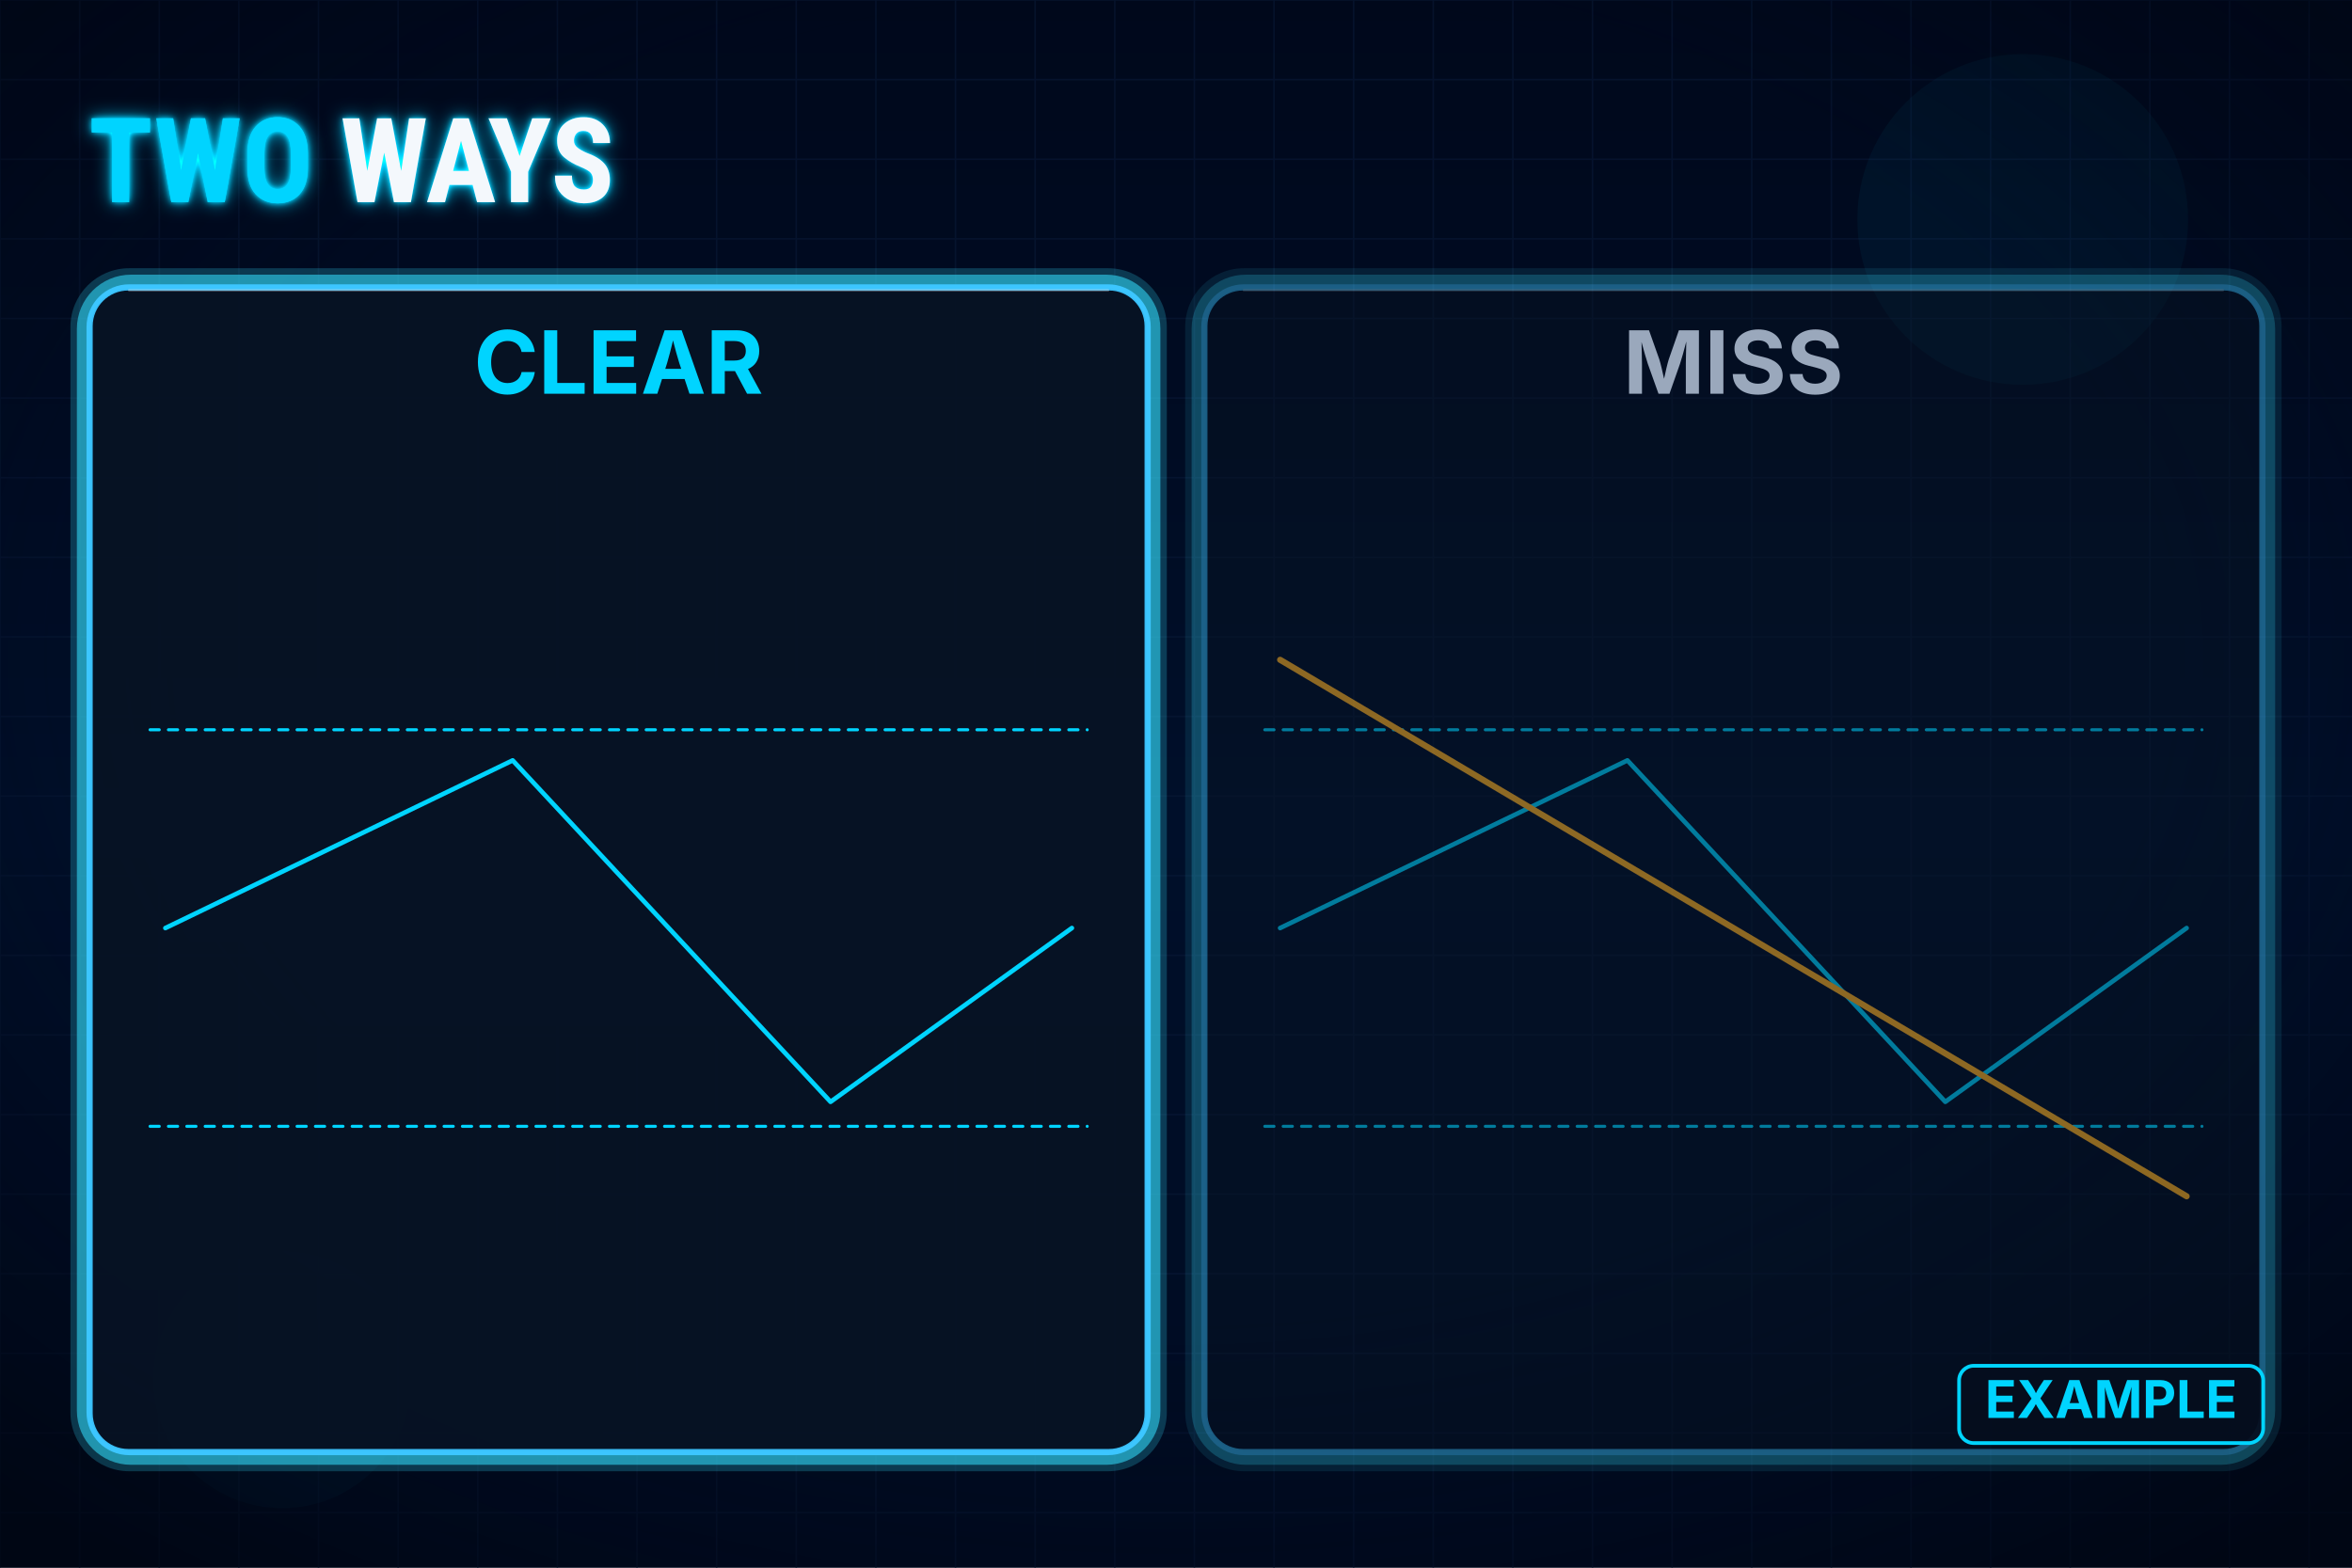
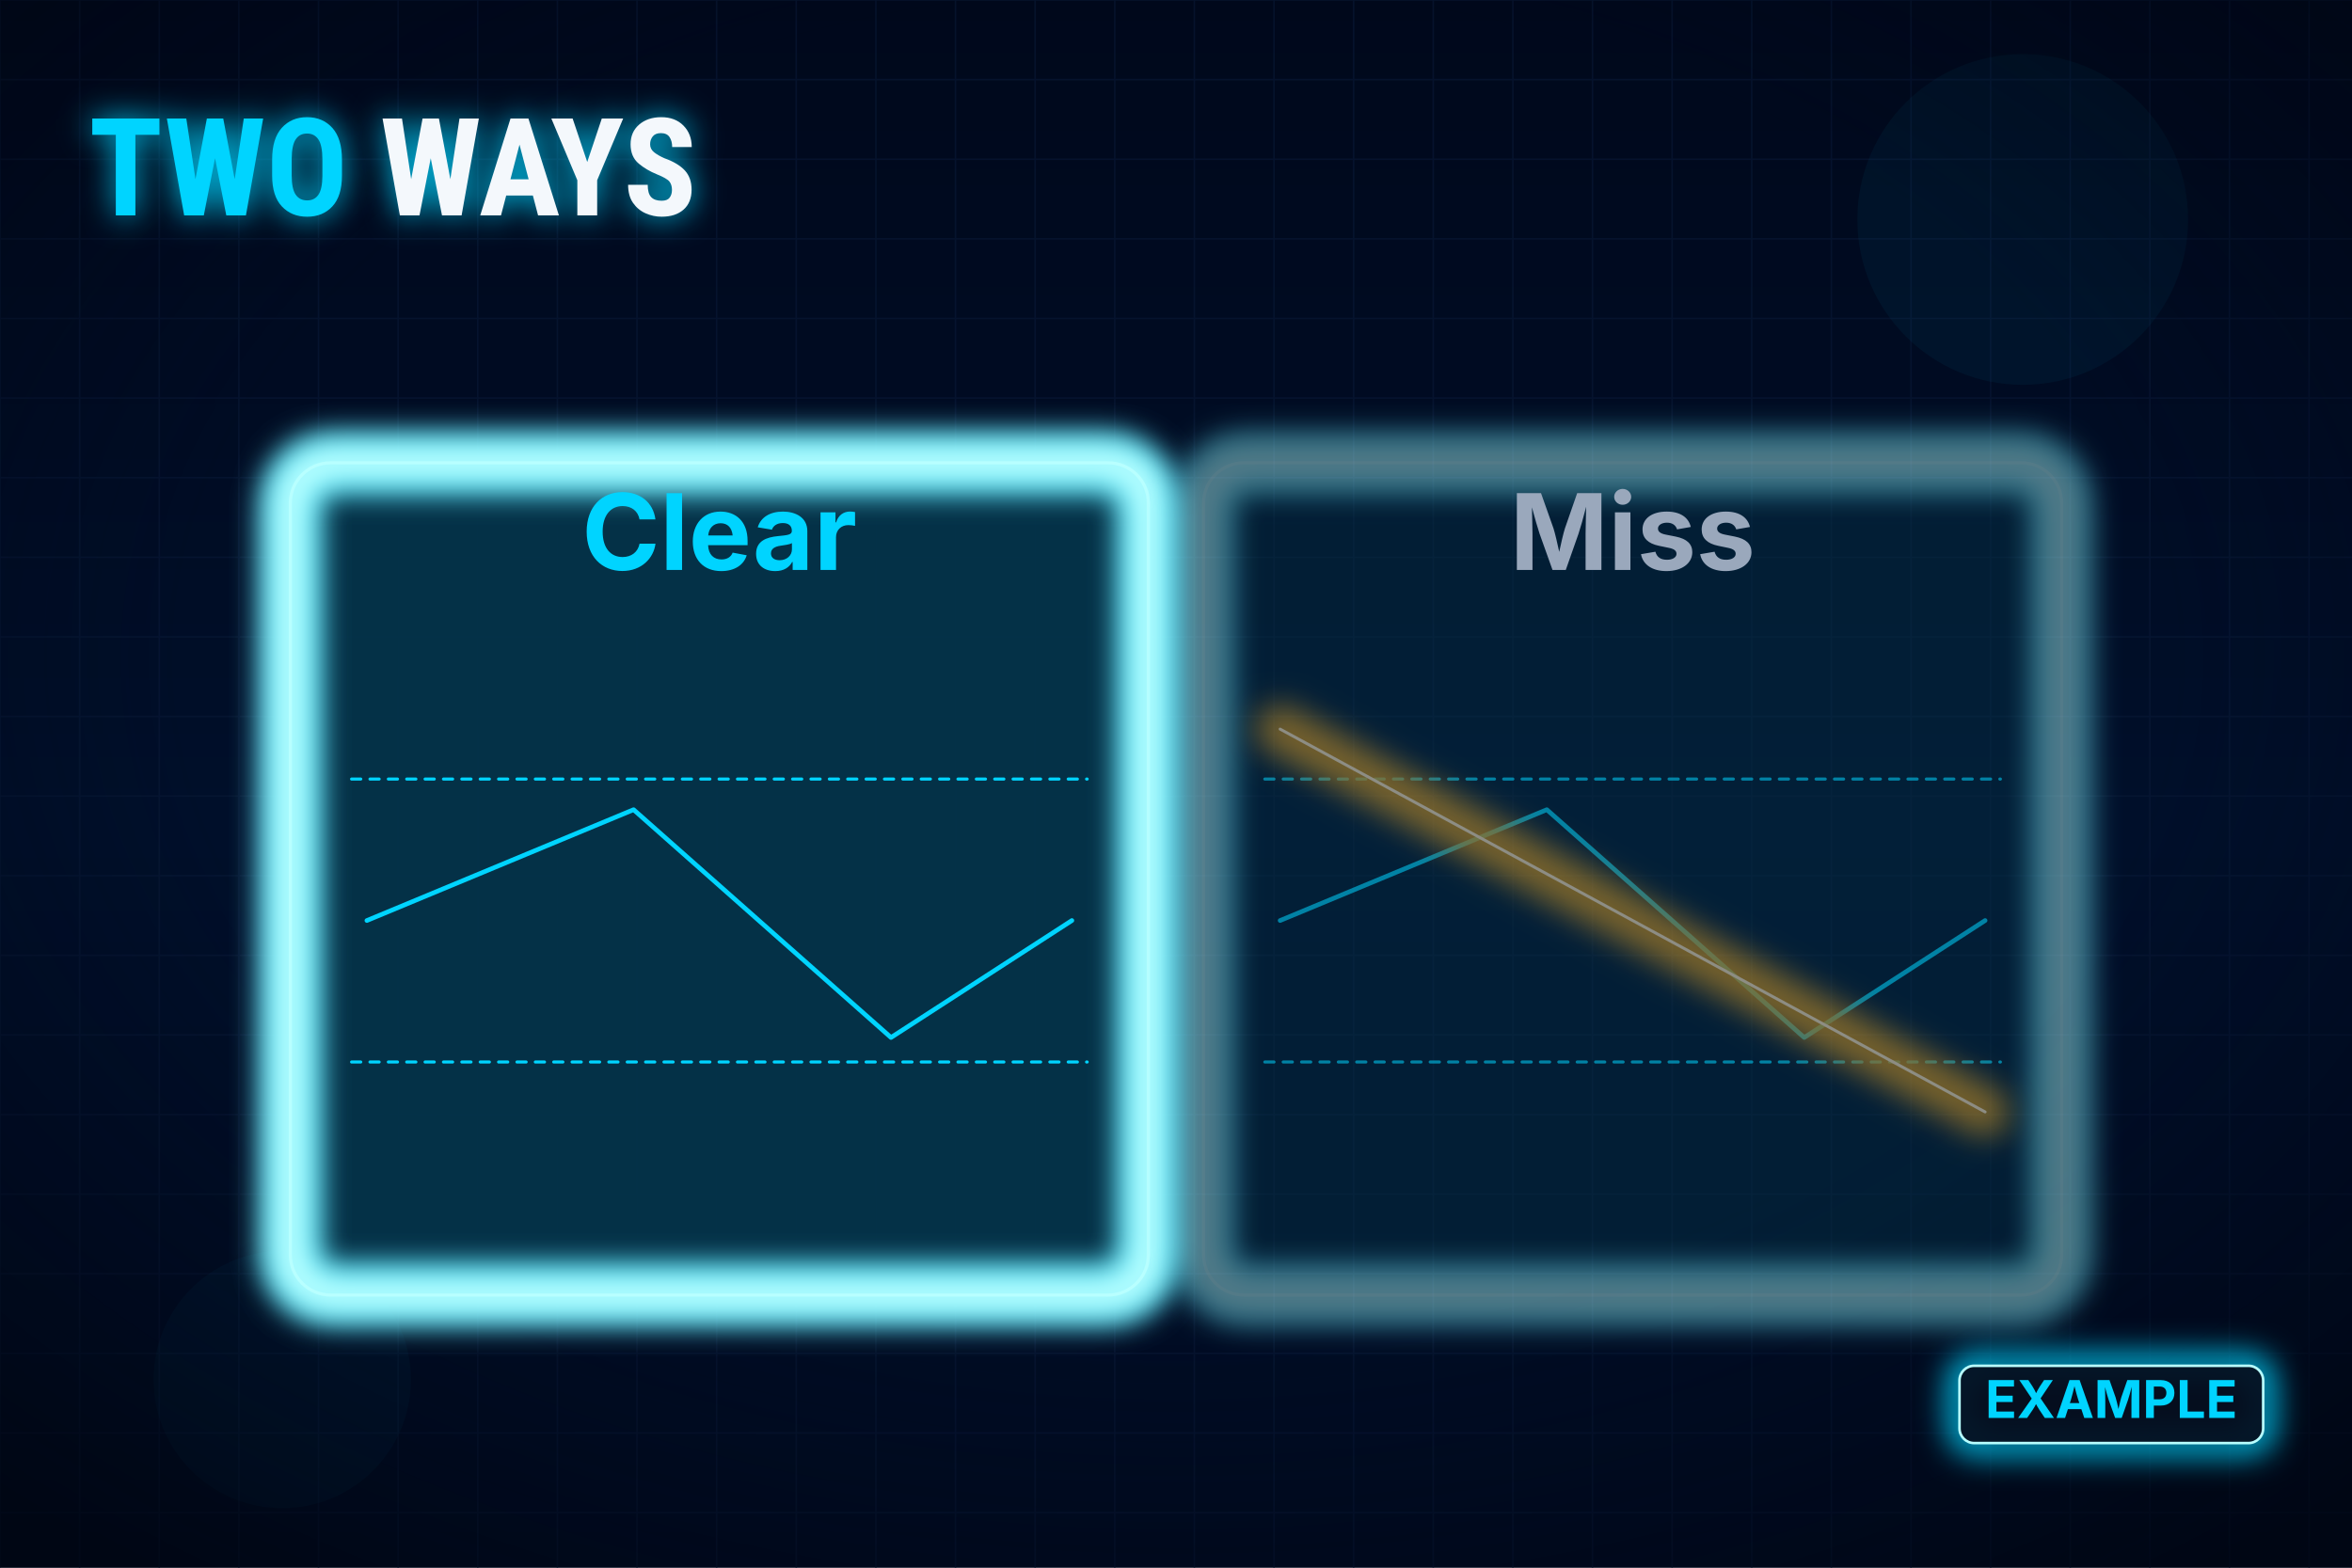
<svg xmlns="http://www.w3.org/2000/svg" width="1536" height="1024" viewBox="0 0 1536 1024">
  <defs>
    <style>
- @font-face { font-family: "Inter"; src: url("file:///agent/repos/claude/skills/illustration-engine/illustration_engine/assets/fonts/Inter-Regular.ttf") format("truetype"); font-weight: normal; font-style: normal; }
- @font-face { font-family: "Inter"; src: url("file:///agent/repos/claude/skills/illustration-engine/illustration_engine/assets/fonts/Inter-SemiBold.ttf") format("truetype"); font-weight: bold; font-style: normal; }
- @font-face { font-family: "Inter"; src: url("file:///agent/repos/claude/skills/illustration-engine/illustration_engine/assets/fonts/Inter-Bold.ttf") format("truetype"); font-weight: bold; font-style: normal; }
- @font-face { font-family: "Roboto Condensed"; src: url("file:///agent/repos/claude/skills/illustration-engine/illustration_engine/assets/fonts/RobotoCondensed-Bold.ttf") format("truetype"); font-weight: bold; font-style: normal; }
+ @font-face { font-family: "Inter"; src: url("file:///agent/repos/claude/skills/illustration-engine/illustration_engine/assets/fonts/Inter-Regular.ttf") format("truetype"); font-weight: 400; font-style: normal; }
+ @font-face { font-family: "Inter"; src: url("file:///agent/repos/claude/skills/illustration-engine/illustration_engine/assets/fonts/Inter-SemiBold.ttf") format("truetype"); font-weight: 600; font-style: normal; }
+ @font-face { font-family: "Inter"; src: url("file:///agent/repos/claude/skills/illustration-engine/illustration_engine/assets/fonts/Inter-Bold.ttf") format("truetype"); font-weight: 700; font-style: normal; }
+ @font-face { font-family: "Roboto Condensed"; src: url("file:///agent/repos/claude/skills/illustration-engine/illustration_engine/assets/fonts/RobotoCondensed-Bold.ttf") format("truetype"); font-weight: 700; font-style: normal; }
</style>
    <linearGradient id="bg1" x1="0" y1="0" x2="0" y2="1">
      <stop offset="0%" stop-color="#00081B" />
      <stop offset="52%" stop-color="#000F2A" />
      <stop offset="100%" stop-color="#000B21" />
    </linearGradient>
    <radialGradient id="vig2" cx="50%" cy="42%" r="72%">
      <stop offset="58%" stop-color="#00081B" stop-opacity="0" />
      <stop offset="100%" stop-color="#00040F" stop-opacity="0.72" />
    </radialGradient>
-     <filter id="bloom" x="-80%" y="-80%" width="260%" height="260%" color-interpolation-filters="sRGB">
-       <feGaussianBlur in="SourceGraphic" stdDeviation="6" result="wide" />
-       <feGaussianBlur in="SourceGraphic" stdDeviation="1.92" result="tight" />
-       <feComposite in="wide" in2="tight" operator="arithmetic" k1="0" k2="1" k3="1" k4="0" result="add" />
-       <feMerge>
-         <feMergeNode in="add" />
-         <feMergeNode in="SourceGraphic" />
-       </feMerge>
+     <filter id="bloom" x="-150%" y="-150%" width="400%" height="400%" color-interpolation-filters="sRGB">
+       <feGaussianBlur in="SourceGraphic" stdDeviation="10" />
    </filter>
  </defs>
  <rect x="0" y="0" width="1536" height="1024" rx="0" ry="0" fill="url(#bg1)" fill-opacity="1" stroke="none" stroke-width="0" stroke-opacity="1" />
  <g opacity="0.55">
    <line x1="0" y1="0" x2="0" y2="1024" stroke="#0A1A38" stroke-width="1" stroke-linecap="round" stroke-opacity="1" />
    <line x1="52" y1="0" x2="52" y2="1024" stroke="#0A1A38" stroke-width="1" stroke-linecap="round" stroke-opacity="1" />
    <line x1="104" y1="0" x2="104" y2="1024" stroke="#0A1A38" stroke-width="1" stroke-linecap="round" stroke-opacity="1" />
    <line x1="156" y1="0" x2="156" y2="1024" stroke="#0A1A38" stroke-width="1" stroke-linecap="round" stroke-opacity="1" />
    <line x1="208" y1="0" x2="208" y2="1024" stroke="#0A1A38" stroke-width="1" stroke-linecap="round" stroke-opacity="1" />
    <line x1="260" y1="0" x2="260" y2="1024" stroke="#0A1A38" stroke-width="1" stroke-linecap="round" stroke-opacity="1" />
    <line x1="312" y1="0" x2="312" y2="1024" stroke="#0A1A38" stroke-width="1" stroke-linecap="round" stroke-opacity="1" />
    <line x1="364" y1="0" x2="364" y2="1024" stroke="#0A1A38" stroke-width="1" stroke-linecap="round" stroke-opacity="1" />
    <line x1="416" y1="0" x2="416" y2="1024" stroke="#0A1A38" stroke-width="1" stroke-linecap="round" stroke-opacity="1" />
    <line x1="468" y1="0" x2="468" y2="1024" stroke="#0A1A38" stroke-width="1" stroke-linecap="round" stroke-opacity="1" />
    <line x1="520" y1="0" x2="520" y2="1024" stroke="#0A1A38" stroke-width="1" stroke-linecap="round" stroke-opacity="1" />
    <line x1="572" y1="0" x2="572" y2="1024" stroke="#0A1A38" stroke-width="1" stroke-linecap="round" stroke-opacity="1" />
    <line x1="624" y1="0" x2="624" y2="1024" stroke="#0A1A38" stroke-width="1" stroke-linecap="round" stroke-opacity="1" />
    <line x1="676" y1="0" x2="676" y2="1024" stroke="#0A1A38" stroke-width="1" stroke-linecap="round" stroke-opacity="1" />
    <line x1="728" y1="0" x2="728" y2="1024" stroke="#0A1A38" stroke-width="1" stroke-linecap="round" stroke-opacity="1" />
    <line x1="780" y1="0" x2="780" y2="1024" stroke="#0A1A38" stroke-width="1" stroke-linecap="round" stroke-opacity="1" />
    <line x1="832" y1="0" x2="832" y2="1024" stroke="#0A1A38" stroke-width="1" stroke-linecap="round" stroke-opacity="1" />
    <line x1="884" y1="0" x2="884" y2="1024" stroke="#0A1A38" stroke-width="1" stroke-linecap="round" stroke-opacity="1" />
    <line x1="936" y1="0" x2="936" y2="1024" stroke="#0A1A38" stroke-width="1" stroke-linecap="round" stroke-opacity="1" />
    <line x1="988" y1="0" x2="988" y2="1024" stroke="#0A1A38" stroke-width="1" stroke-linecap="round" stroke-opacity="1" />
    <line x1="1040" y1="0" x2="1040" y2="1024" stroke="#0A1A38" stroke-width="1" stroke-linecap="round" stroke-opacity="1" />
    <line x1="1092" y1="0" x2="1092" y2="1024" stroke="#0A1A38" stroke-width="1" stroke-linecap="round" stroke-opacity="1" />
    <line x1="1144" y1="0" x2="1144" y2="1024" stroke="#0A1A38" stroke-width="1" stroke-linecap="round" stroke-opacity="1" />
    <line x1="1196" y1="0" x2="1196" y2="1024" stroke="#0A1A38" stroke-width="1" stroke-linecap="round" stroke-opacity="1" />
    <line x1="1248" y1="0" x2="1248" y2="1024" stroke="#0A1A38" stroke-width="1" stroke-linecap="round" stroke-opacity="1" />
    <line x1="1300" y1="0" x2="1300" y2="1024" stroke="#0A1A38" stroke-width="1" stroke-linecap="round" stroke-opacity="1" />
    <line x1="1352" y1="0" x2="1352" y2="1024" stroke="#0A1A38" stroke-width="1" stroke-linecap="round" stroke-opacity="1" />
    <line x1="1404" y1="0" x2="1404" y2="1024" stroke="#0A1A38" stroke-width="1" stroke-linecap="round" stroke-opacity="1" />
    <line x1="1456" y1="0" x2="1456" y2="1024" stroke="#0A1A38" stroke-width="1" stroke-linecap="round" stroke-opacity="1" />
    <line x1="1508" y1="0" x2="1508" y2="1024" stroke="#0A1A38" stroke-width="1" stroke-linecap="round" stroke-opacity="1" />
    <line x1="0" y1="0" x2="1536" y2="0" stroke="#0A1A38" stroke-width="1" stroke-linecap="round" stroke-opacity="1" />
    <line x1="0" y1="52" x2="1536" y2="52" stroke="#0A1A38" stroke-width="1" stroke-linecap="round" stroke-opacity="1" />
    <line x1="0" y1="104" x2="1536" y2="104" stroke="#0A1A38" stroke-width="1" stroke-linecap="round" stroke-opacity="1" />
    <line x1="0" y1="156" x2="1536" y2="156" stroke="#0A1A38" stroke-width="1" stroke-linecap="round" stroke-opacity="1" />
    <line x1="0" y1="208" x2="1536" y2="208" stroke="#0A1A38" stroke-width="1" stroke-linecap="round" stroke-opacity="1" />
    <line x1="0" y1="260" x2="1536" y2="260" stroke="#0A1A38" stroke-width="1" stroke-linecap="round" stroke-opacity="1" />
    <line x1="0" y1="312" x2="1536" y2="312" stroke="#0A1A38" stroke-width="1" stroke-linecap="round" stroke-opacity="1" />
    <line x1="0" y1="364" x2="1536" y2="364" stroke="#0A1A38" stroke-width="1" stroke-linecap="round" stroke-opacity="1" />
    <line x1="0" y1="416" x2="1536" y2="416" stroke="#0A1A38" stroke-width="1" stroke-linecap="round" stroke-opacity="1" />
    <line x1="0" y1="468" x2="1536" y2="468" stroke="#0A1A38" stroke-width="1" stroke-linecap="round" stroke-opacity="1" />
    <line x1="0" y1="520" x2="1536" y2="520" stroke="#0A1A38" stroke-width="1" stroke-linecap="round" stroke-opacity="1" />
    <line x1="0" y1="572" x2="1536" y2="572" stroke="#0A1A38" stroke-width="1" stroke-linecap="round" stroke-opacity="1" />
    <line x1="0" y1="624" x2="1536" y2="624" stroke="#0A1A38" stroke-width="1" stroke-linecap="round" stroke-opacity="1" />
    <line x1="0" y1="676" x2="1536" y2="676" stroke="#0A1A38" stroke-width="1" stroke-linecap="round" stroke-opacity="1" />
    <line x1="0" y1="728" x2="1536" y2="728" stroke="#0A1A38" stroke-width="1" stroke-linecap="round" stroke-opacity="1" />
    <line x1="0" y1="780" x2="1536" y2="780" stroke="#0A1A38" stroke-width="1" stroke-linecap="round" stroke-opacity="1" />
    <line x1="0" y1="832" x2="1536" y2="832" stroke="#0A1A38" stroke-width="1" stroke-linecap="round" stroke-opacity="1" />
    <line x1="0" y1="884" x2="1536" y2="884" stroke="#0A1A38" stroke-width="1" stroke-linecap="round" stroke-opacity="1" />
    <line x1="0" y1="936" x2="1536" y2="936" stroke="#0A1A38" stroke-width="1" stroke-linecap="round" stroke-opacity="1" />
    <line x1="0" y1="988" x2="1536" y2="988" stroke="#0A1A38" stroke-width="1" stroke-linecap="round" stroke-opacity="1" />
  </g>
  <circle cx="1320.96" cy="143.36" r="108" fill="#00D4FF" fill-opacity="0.045" stroke="none" stroke-width="0" />
  <circle cx="184.32" cy="901.12" r="84" fill="#00D4FF" fill-opacity="0.045" stroke="none" stroke-width="0" />
  <rect x="0" y="0" width="1536" height="1024" rx="0" ry="0" fill="url(#vig2)" fill-opacity="1" stroke="none" stroke-width="0" stroke-opacity="1" />
-   <text x="58" y="132.04" fill="#00D4FF" fill-opacity="0.85" font-family="Roboto Condensed" font-weight="bold" font-size="77" text-anchor="start" filter="url(#bloom)">TWO</text>
-   <text x="58" y="132.04" fill="#00D4FF" fill-opacity="1" font-family="Roboto Condensed" font-weight="bold" font-size="77" text-anchor="start">TWO</text>
-   <text x="222" y="132.04" fill="#00D4FF" fill-opacity="0.85" font-family="Roboto Condensed" font-weight="bold" font-size="77" text-anchor="start" filter="url(#bloom)">WAYS</text>
-   <text x="222" y="132.04" fill="#F4F8FC" fill-opacity="1" font-family="Roboto Condensed" font-weight="bold" font-size="77" text-anchor="start">WAYS</text>
-   <rect x="46" y="175.2" width="716" height="785.8" rx="38.4" ry="38.4" fill="#33E0FF" fill-opacity="0.22" stroke="none" stroke-width="0" stroke-opacity="1" />
-   <rect x="54.4" y="183.6" width="699.2" height="769" rx="31.2" ry="31.2" fill="none" fill-opacity="1" stroke="#33E0FF" stroke-width="8.4" stroke-opacity="0.55" />
-   <rect x="58" y="187.2" width="692" height="761.8" rx="26.4" ry="26.4" fill="#060E1E" fill-opacity="0.9" stroke="#3CC6FF" stroke-width="3" stroke-opacity="1" />
-   <rect x="59.8" y="189" width="688.4" height="758.2" rx="24" ry="24" fill="none" fill-opacity="1" stroke="#3CC6FF" stroke-width="1.5" stroke-opacity="0.95" />
-   <line x1="84.4" y1="189.6" x2="723.6" y2="189.6" stroke="#F4F8FC" stroke-width="1.68" stroke-linecap="round" stroke-opacity="0.28" />
+   <text x="58" y="140.68" fill="#00D4FF" fill-opacity="0.9" font-family="Roboto Condensed" font-weight="700" font-size="89" text-anchor="start" filter="url(#bloom)">TWO</text>
+   <text x="58" y="140.68" fill="#00D4FF" fill-opacity="1" font-family="Roboto Condensed" font-weight="700" font-size="89" text-anchor="start">TWO</text>
+   <text x="247.88" y="140.68" fill="#00D4FF" fill-opacity="0.9" font-family="Roboto Condensed" font-weight="700" font-size="89" text-anchor="start" filter="url(#bloom)">WAYS</text>
+   <text x="247.88" y="140.68" fill="#F4F8FC" fill-opacity="1" font-family="Roboto Condensed" font-weight="700" font-size="89" text-anchor="start">WAYS</text>
+   <rect x="189.6" y="302.3" width="560.4" height="543.6" rx="26.4" ry="26.4" fill="#060E1E" fill-opacity="0.9" stroke="none" stroke-width="0" stroke-opacity="1" />
+   <rect x="189.6" y="302.3" width="560.4" height="543.6" rx="26.4" ry="26.4" fill="#00D4FF" fill-opacity="0.18" stroke="none" stroke-width="0" stroke-opacity="1" />
+   <rect x="189.6" y="302.3" width="560.4" height="543.6" rx="26.4" ry="26.4" fill="none" fill-opacity="0.8" stroke="#00D4FF" stroke-width="32" stroke-opacity="1" filter="url(#bloom)" />
+   <rect x="189.6" y="302.3" width="560.4" height="543.6" rx="26.4" ry="26.4" fill="none" fill-opacity="0.55" stroke="#B8FFFF" stroke-width="32" stroke-opacity="1" filter="url(#bloom)" />
+   <rect x="189.6" y="302.3" width="560.4" height="543.6" rx="26.4" ry="26.4" fill="none" fill-opacity="1" stroke="#B8FFFF" stroke-width="2.04" stroke-opacity="1" />
  <g opacity="0.45">
-     <rect x="774" y="175.2" width="716" height="785.8" rx="38.4" ry="38.4" fill="#33E0FF" fill-opacity="0.22" stroke="none" stroke-width="0" stroke-opacity="1" />
-     <rect x="782.4" y="183.6" width="699.2" height="769" rx="31.2" ry="31.2" fill="none" fill-opacity="1" stroke="#33E0FF" stroke-width="8.4" stroke-opacity="0.55" />
-     <rect x="786" y="187.2" width="692" height="761.8" rx="26.4" ry="26.4" fill="#060E1E" fill-opacity="0.9" stroke="#3CC6FF" stroke-width="3" stroke-opacity="1" />
-     <rect x="787.8" y="189" width="688.4" height="758.2" rx="24" ry="24" fill="none" fill-opacity="1" stroke="#3CC6FF" stroke-width="1.5" stroke-opacity="0.95" />
-     <line x1="812.4" y1="189.6" x2="1451.6" y2="189.6" stroke="#F4F8FC" stroke-width="1.68" stroke-linecap="round" stroke-opacity="0.28" />
+     <rect x="786" y="302.3" width="560.4" height="543.6" rx="26.4" ry="26.4" fill="#060E1E" fill-opacity="0.9" stroke="none" stroke-width="0" stroke-opacity="1" />
+     <rect x="786" y="302.3" width="560.4" height="543.6" rx="26.4" ry="26.4" fill="#00D4FF" fill-opacity="0.18" stroke="none" stroke-width="0" stroke-opacity="1" />
+     <rect x="786" y="302.3" width="560.4" height="543.6" rx="26.4" ry="26.4" fill="none" fill-opacity="0.8" stroke="#00D4FF" stroke-width="32" stroke-opacity="1" filter="url(#bloom)" />
+     <rect x="786" y="302.3" width="560.4" height="543.6" rx="26.4" ry="26.4" fill="none" fill-opacity="0.55" stroke="#B8FFFF" stroke-width="32" stroke-opacity="1" filter="url(#bloom)" />
+     <rect x="786" y="302.3" width="560.4" height="543.6" rx="26.4" ry="26.4" fill="none" fill-opacity="1" stroke="#B8FFFF" stroke-width="2.04" stroke-opacity="1" />
  </g>
-   <text x="404" y="257.2" fill="#00D4FF" fill-opacity="1" font-family="Inter" font-weight="bold" font-size="57" text-anchor="middle">CLEAR</text>
-   <text x="1132" y="257.2" fill="#9AA8BC" fill-opacity="1" font-family="Inter" font-weight="bold" font-size="57" text-anchor="middle">MISS</text>
-   <line x1="98" y1="476.68" x2="710" y2="476.68" stroke="#00D4FF" stroke-width="2" stroke-linecap="round" stroke-opacity="1" stroke-dasharray="6 6" />
-   <line x1="98" y1="735.7" x2="710" y2="735.7" stroke="#00D4FF" stroke-width="2" stroke-linecap="round" stroke-opacity="1" stroke-dasharray="6 6" />
-   <polyline points="108,606.19 334.8,496.68 542.4,719.7 700,606.19" fill="none" stroke="#00D4FF" stroke-width="3" stroke-linejoin="round" stroke-linecap="round" stroke-opacity="1" />
+   <text x="469.8" y="372.3" fill="#00D4FF" fill-opacity="1" font-family="Inter" font-weight="700" font-size="69" text-anchor="middle">Clear</text>
+   <text x="1066.2" y="372.3" fill="#9AA8BC" fill-opacity="1" font-family="Inter" font-weight="700" font-size="69" text-anchor="middle">Miss</text>
+   <line x1="229.6" y1="508.87" x2="710" y2="508.87" stroke="#00D4FF" stroke-width="2" stroke-linecap="round" stroke-opacity="1" stroke-dasharray="6 6" />
+   <line x1="229.6" y1="693.69" x2="710" y2="693.69" stroke="#00D4FF" stroke-width="2" stroke-linecap="round" stroke-opacity="1" stroke-dasharray="6 6" />
+   <polyline points="239.6,601.28 413.76,528.87 581.88,677.69 700,601.28" fill="none" stroke="#00D4FF" stroke-width="3" stroke-linejoin="round" stroke-linecap="round" stroke-opacity="1" />
  <g opacity="0.55">
-     <line x1="826" y1="476.68" x2="1438" y2="476.68" stroke="#00D4FF" stroke-width="2" stroke-linecap="round" stroke-opacity="1" stroke-dasharray="6 6" />
-     <line x1="826" y1="735.7" x2="1438" y2="735.7" stroke="#00D4FF" stroke-width="2" stroke-linecap="round" stroke-opacity="1" stroke-dasharray="6 6" />
-     <polyline points="836,606.19 1062.8,496.68 1270.4,719.7 1428,606.19" fill="none" stroke="#00D4FF" stroke-width="3" stroke-linejoin="round" stroke-linecap="round" stroke-opacity="1" />
-     <line x1="836" y1="430.98" x2="1428" y2="781.4" stroke="#FFB020" stroke-width="4" stroke-linecap="round" stroke-opacity="1" />
+     <line x1="826" y1="508.87" x2="1306.4" y2="508.87" stroke="#00D4FF" stroke-width="2" stroke-linecap="round" stroke-opacity="1" stroke-dasharray="6 6" />
+     <line x1="826" y1="693.69" x2="1306.4" y2="693.69" stroke="#00D4FF" stroke-width="2" stroke-linecap="round" stroke-opacity="1" stroke-dasharray="6 6" />
+     <polyline points="836,601.28 1010.16,528.87 1178.28,677.69 1296.4,601.28" fill="none" stroke="#00D4FF" stroke-width="3" stroke-linejoin="round" stroke-linecap="round" stroke-opacity="1" />
+     <line x1="836" y1="476.25" x2="1296.4" y2="726.31" stroke="#FFB020" stroke-width="32" stroke-linecap="round" stroke-opacity="0.85" filter="url(#bloom)" />
+     <line x1="836" y1="476.25" x2="1296.4" y2="726.31" stroke="#FFE7C2" stroke-width="1.92" stroke-linecap="round" stroke-opacity="1" />
  </g>
-   <rect x="1279.4" y="892.12" width="198.6" height="50.48" rx="9.6" ry="9.6" fill="#060E1E" fill-opacity="0.92" stroke="#00D4FF" stroke-width="2.4" stroke-opacity="1" />
-   <text x="1378.7" y="926.2" fill="#00D4FF" fill-opacity="1" font-family="Inter" font-weight="bold" font-size="34" text-anchor="middle">EXAMPLE</text>
+   <rect x="1279.67" y="892.12" width="198.33" height="50.48" rx="9.6" ry="9.6" fill="none" fill-opacity="0.85" stroke="#00D4FF" stroke-width="14.4" stroke-opacity="1" filter="url(#bloom)" />
+   <rect x="1279.67" y="892.12" width="198.33" height="50.48" rx="9.6" ry="9.6" fill="#060E1E" fill-opacity="0.92" stroke="none" stroke-width="0" stroke-opacity="1" />
+   <rect x="1279.67" y="892.12" width="198.33" height="50.48" rx="9.6" ry="9.6" fill="none" fill-opacity="1" stroke="#B8FFFF" stroke-width="1.68" stroke-opacity="1" />
+   <text x="1378.83" y="926.2" fill="#00D4FF" fill-opacity="1" font-family="Inter" font-weight="700" font-size="34" text-anchor="middle">EXAMPLE</text>
</svg>
